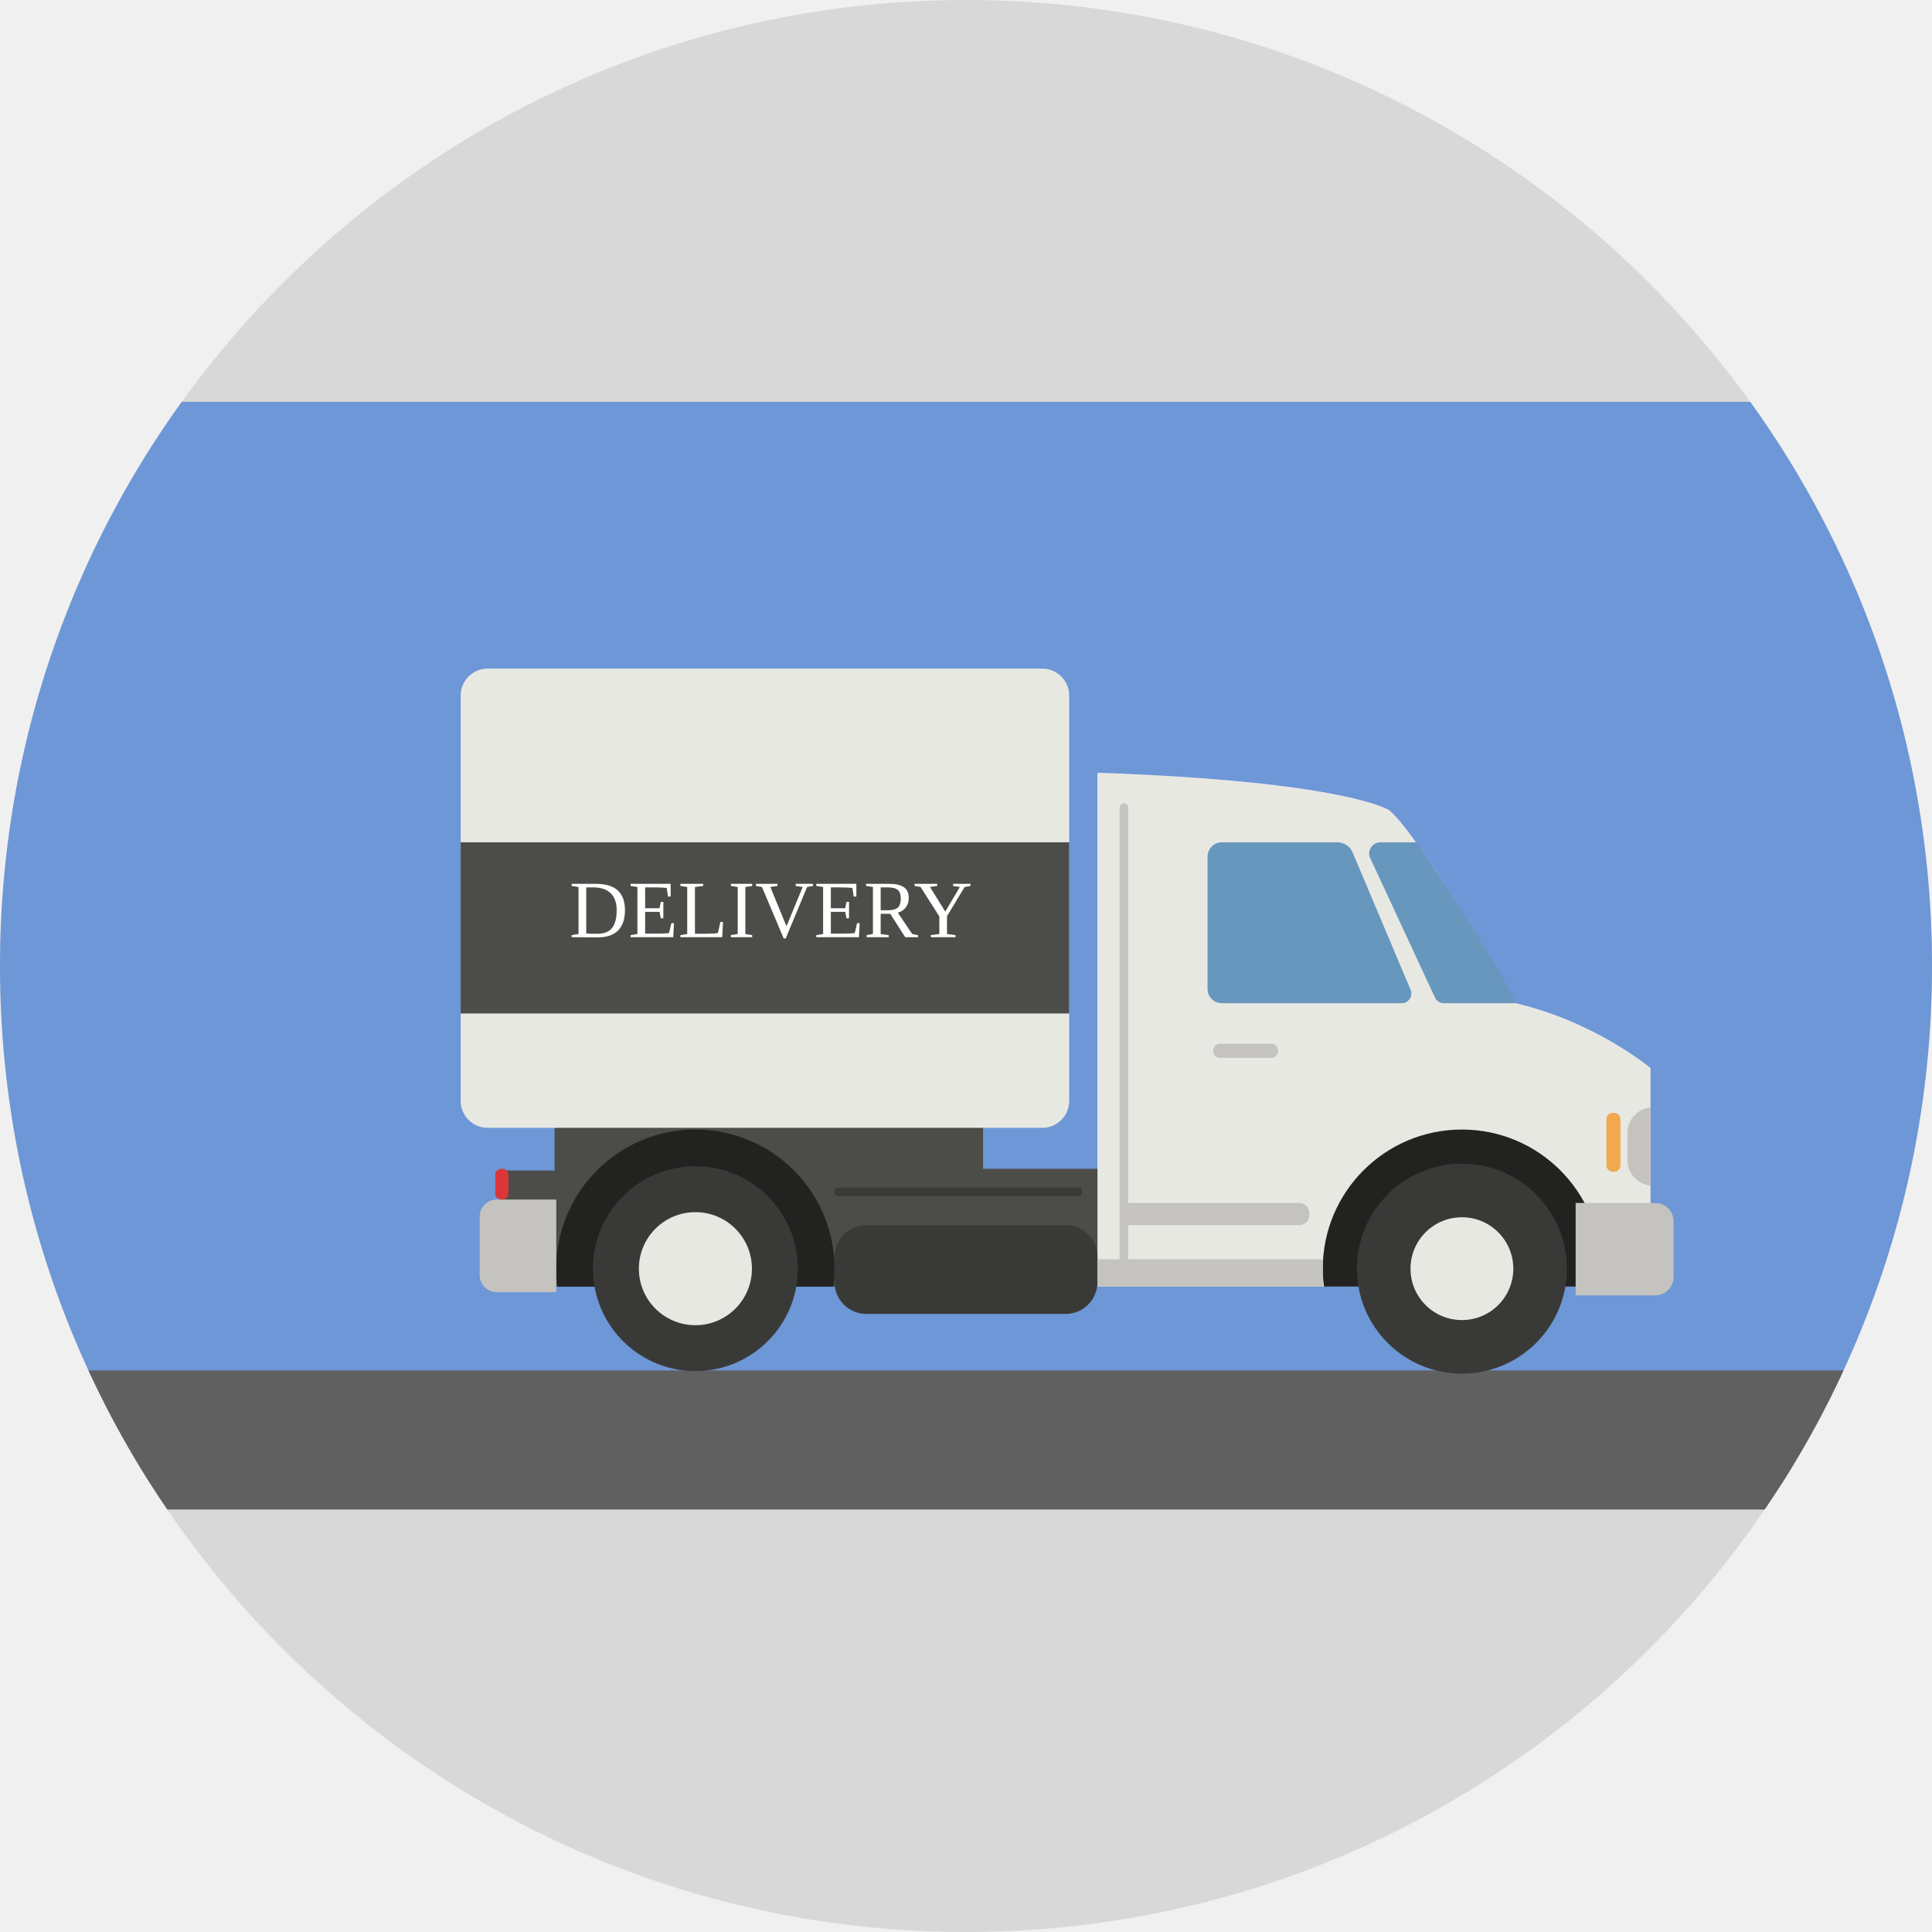
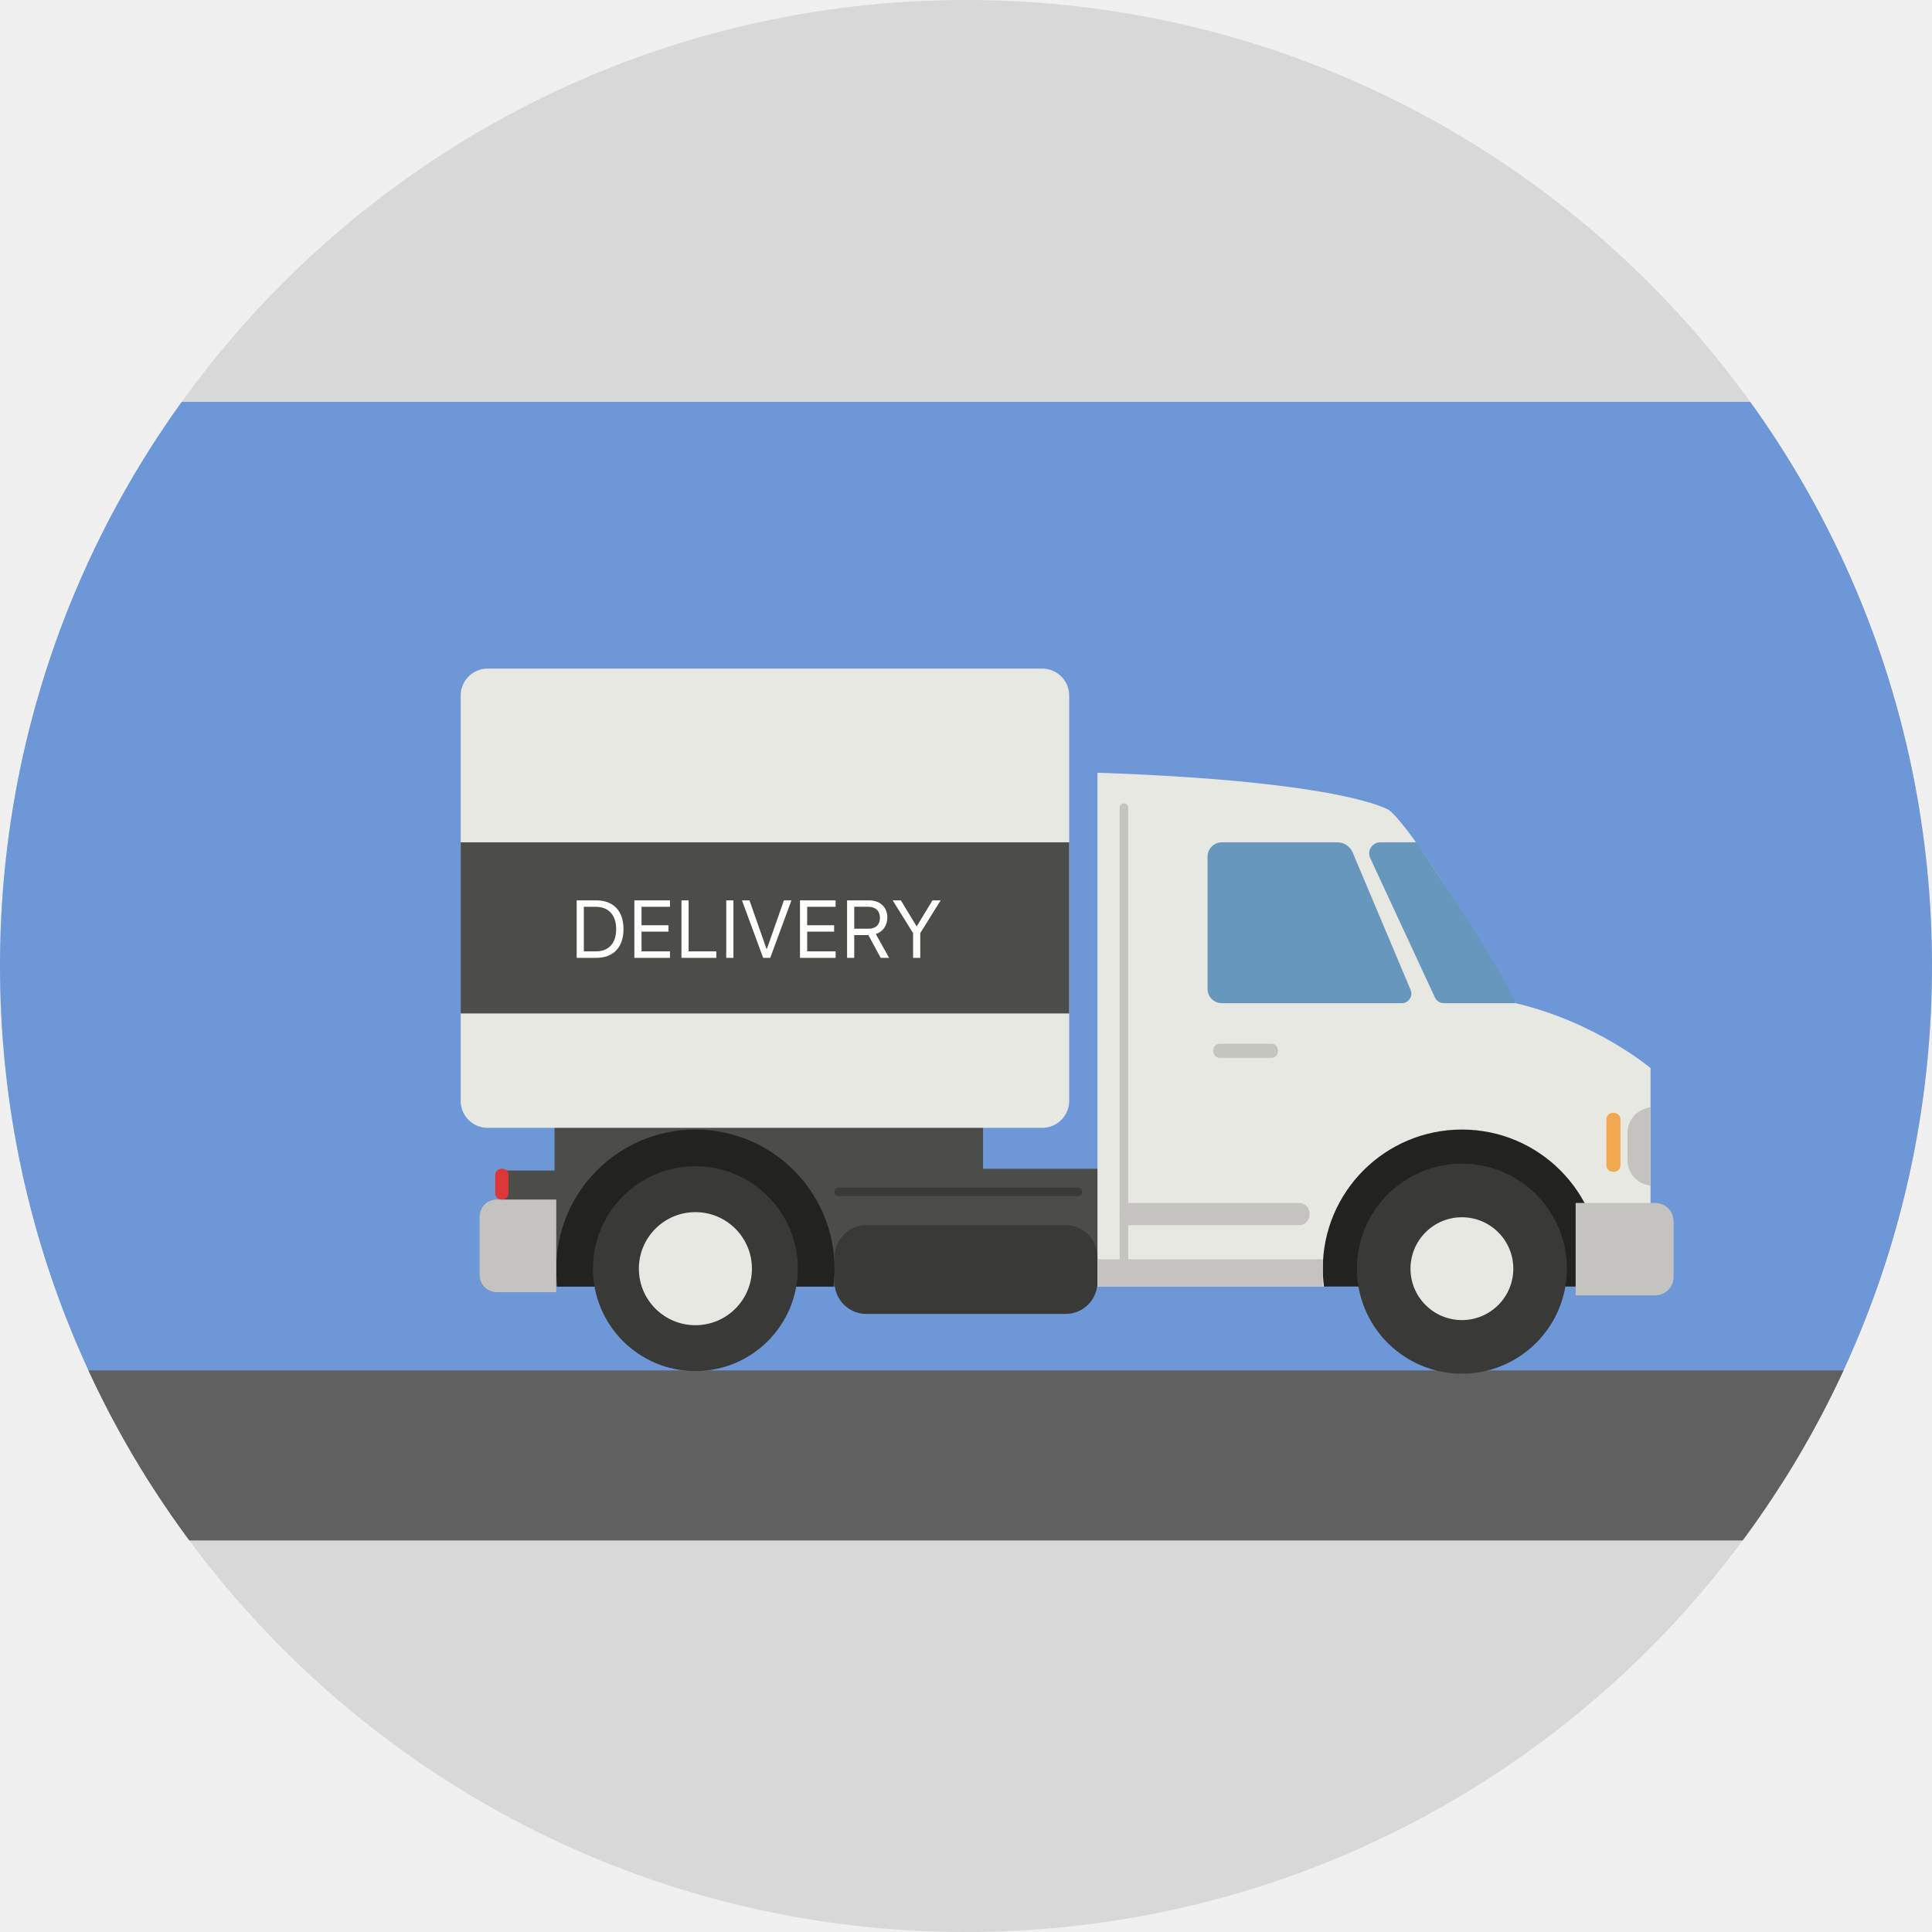
<svg xmlns="http://www.w3.org/2000/svg" xmlns:xlink="http://www.w3.org/1999/xlink" width="375px" height="375px" viewBox="0 0 375 375" version="1.1">
  <defs>
    <circle id="path-1" cx="187.5" cy="187.5" r="187.5" />
    <path id="path-3" d="M119.581,0.703 C53.584,0.703 0.083,54.205 0.083,120.202 C0.083,186.199 53.584,239.7 119.581,239.7 L298.803,239.7 L298.803,0.703 L119.581,0.703" />
  </defs>
  <g id="Page-1" stroke="none" stroke-width="1" fill="none" fill-rule="evenodd">
    <g id="Desktop-HD" transform="translate(-864, -2311)">
      <g id="Delivery-check" transform="translate(0, 2272)">
        <g id="tap_swipe_light_gray_small-22bef3788c4e7d4d49ea06cb62a34192" transform="translate(864, 39)">
          <mask id="mask-2" fill="white">
            <use xlink:href="#path-1" />
          </mask>
          <use id="Mask" fill="#D8D8D8" xlink:href="#path-1" />
          <rect id="Rectangle-5" fill="#6D97D6" mask="url(#mask-2)" x="-43" y="78" width="460" height="210">
            <g transform="translate(187, 183) rotate(-180) translate(-187, -183) " />
          </rect>
-           <rect id="Rectangle-6" fill="#606060" mask="url(#mask-2)" x="-4" y="266" width="387" height="27" />
+           <rect id="Rectangle-6" fill="#606060" mask="url(#mask-2)" x="-4" y="266" width="387" height="33" />
          <g id="Group-197" mask="url(#mask-2)">
            <g transform="translate(58, 78)">
              <mask id="mask-4" fill="white">
                <use xlink:href="#path-3" />
              </mask>
              <g id="Clip-173" />
              <path d="M155.011,71.989 L155.011,171.728 L248.454,171.728 L248.454,156.154 L262.371,156.154 L262.371,129.314 C262.371,129.314 251.767,120.367 236.194,116.723 C236.194,116.723 217.969,84.581 211.673,79.279 C211.673,79.279 203.389,73.646 155.011,71.989" id="Fill-174" stroke="none" fill="#E8E8E3" fill-rule="evenodd" mask="url(#mask-4)" />
              <path d="M49.64,140.912 L49.64,149.196 L39.367,149.196 L39.367,171.728 L155.011,171.728 L155.011,148.864 L132.81,148.864 L132.81,137.929 L48.977,137.929 L49.64,140.912" id="Fill-175" stroke="none" fill="#4C4C49" fill-rule="evenodd" mask="url(#mask-4)" />
              <path d="M148.844,177.03 L110.149,177.03 C106.743,177.03 103.982,174.269 103.982,170.863 L103.982,165.966 C103.982,162.56 106.743,159.799 110.149,159.799 L148.844,159.799 C152.25,159.799 155.011,162.56 155.011,165.966 L155.011,170.863 C155.011,174.269 152.25,177.03 148.844,177.03" id="Fill-176" stroke="none" fill="#393A38" fill-rule="evenodd" mask="url(#mask-4)" />
              <path d="M252.531,171.728 C252.677,170.588 252.761,169.428 252.761,168.249 C252.761,153.334 240.671,141.243 225.756,141.243 C210.841,141.243 198.75,153.334 198.75,168.249 C198.75,169.428 198.834,170.588 198.981,171.728 L252.531,171.728" id="Fill-177" stroke="none" fill="#222321" fill-rule="evenodd" mask="url(#mask-4)" />
              <path d="M103.751,171.728 C103.898,170.588 103.982,169.428 103.982,168.249 C103.982,153.334 91.891,141.243 76.976,141.243 C62.062,141.243 49.971,153.334 49.971,168.249 C49.971,169.428 50.055,170.588 50.202,171.728 L103.751,171.728" id="Fill-178" stroke="none" fill="#222321" fill-rule="evenodd" mask="url(#mask-4)" />
              <path d="M246.134,168.249 C246.134,179.503 237.01,188.627 225.756,188.627 C214.501,188.627 205.377,179.503 205.377,168.249 C205.377,156.994 214.501,147.87 225.756,147.87 C237.01,147.87 246.134,156.994 246.134,168.249" id="Fill-179" stroke="none" fill="#393A38" fill-rule="evenodd" mask="url(#mask-4)" />
              <path d="M235.734,168.249 C235.734,173.76 231.267,178.227 225.756,178.227 C220.245,178.227 215.777,173.76 215.777,168.249 C215.777,162.738 220.245,158.27 225.756,158.27 C231.267,158.27 235.734,162.738 235.734,168.249" id="Fill-180" stroke="none" fill="#E8E8E3" fill-rule="evenodd" mask="url(#mask-4)" />
              <path d="M96.858,168.249 C96.858,179.229 87.957,188.13 76.976,188.13 C65.996,188.13 57.095,179.229 57.095,168.249 C57.095,157.268 65.996,148.367 76.976,148.367 C87.957,148.367 96.858,157.268 96.858,168.249" id="Fill-181" stroke="none" fill="#393A38" fill-rule="evenodd" mask="url(#mask-4)" />
              <path d="M87.949,168.249 C87.949,174.309 83.036,179.221 76.976,179.221 C70.916,179.221 66.004,174.309 66.004,168.249 C66.004,162.189 70.916,157.276 76.976,157.276 C83.036,157.276 87.949,162.189 87.949,168.249" id="Fill-182" stroke="none" fill="#E8E8E3" fill-rule="evenodd" mask="url(#mask-4)" />
              <path d="M263.282,173.426 L247.832,173.426 L247.832,155.491 L263.282,155.491 C265.249,155.491 266.844,157.086 266.844,159.054 L266.844,169.864 C266.844,171.831 265.249,173.426 263.282,173.426" id="Fill-183" stroke="none" fill="#C4C3BF" fill-rule="evenodd" mask="url(#mask-4)" />
              <path d="M49.971,172.805 L38.414,172.805 C36.584,172.805 35.101,171.322 35.101,169.492 L35.101,158.141 C35.101,156.312 36.584,154.829 38.414,154.829 L49.971,154.829 L49.971,172.805" id="Fill-184" stroke="none" fill="#C4C3BF" fill-rule="evenodd" mask="url(#mask-4)" />
              <path d="M39.513,154.829 L39.305,154.829 C38.656,154.829 38.125,154.298 38.125,153.649 L38.125,150.044 C38.125,149.395 38.656,148.864 39.305,148.864 L39.513,148.864 C40.162,148.864 40.693,149.395 40.693,150.044 L40.693,153.649 C40.693,154.298 40.162,154.829 39.513,154.829" id="Fill-185" stroke="none" fill="#DB3638" fill-rule="evenodd" mask="url(#mask-4)" />
              <path d="M209.922,85.492 L216.961,85.492 C216.961,85.492 234.205,111.172 236.194,116.723 L222.244,116.723 C221.506,116.723 220.835,116.294 220.524,115.625 L207.962,88.562 C207.297,87.13 208.343,85.492 209.922,85.492" id="Fill-186" stroke="none" fill="#6797BD" fill-rule="evenodd" mask="url(#mask-4)" />
              <path d="M215.795,114.121 L204.557,87.476 C204.05,86.274 202.872,85.492 201.568,85.492 L179.159,85.492 C177.626,85.492 176.384,86.735 176.384,88.267 L176.384,113.947 C176.384,115.48 177.626,116.723 179.159,116.723 L214.068,116.723 C215.409,116.723 216.316,115.356 215.795,114.121" id="Fill-187" stroke="none" fill="#6797BD" fill-rule="evenodd" mask="url(#mask-4)" />
              <path d="M188.796,127.326 L178.758,127.326 C178.067,127.326 177.502,126.761 177.502,126.07 L177.502,125.848 C177.502,125.158 178.067,124.592 178.758,124.592 L188.796,124.592 C189.487,124.592 190.052,125.158 190.052,125.848 L190.052,126.07 C190.052,126.761 189.487,127.326 188.796,127.326" id="Fill-188" stroke="none" fill="#C4C3BF" fill-rule="evenodd" mask="url(#mask-4)" />
              <path d="M255.275,149.444 L255.053,149.444 C254.362,149.444 253.797,148.879 253.797,148.188 L253.797,139.268 C253.797,138.577 254.362,138.012 255.053,138.012 L255.275,138.012 C255.965,138.012 256.531,138.577 256.531,139.268 L256.531,148.188 C256.531,148.879 255.965,149.444 255.275,149.444" id="Fill-189" stroke="none" fill="#F1A84F" fill-rule="evenodd" mask="url(#mask-4)" />
              <path d="M262.371,136.944 C259.872,137.199 257.897,139.301 257.897,141.864 L257.897,147.207 C257.897,149.771 259.872,151.873 262.371,152.127 L262.371,136.944" id="Fill-190" stroke="none" fill="#C4C3BF" fill-rule="evenodd" mask="url(#mask-4)" />
              <path d="M160.214,168.414 L160.08,168.414 C159.661,168.414 159.319,168.072 159.319,167.653 L159.319,78.715 C159.319,78.296 159.661,77.954 160.08,77.954 L160.214,77.954 C160.633,77.954 160.975,78.296 160.975,78.715 L160.975,167.653 C160.975,168.072 160.633,168.414 160.214,168.414" id="Fill-191" stroke="none" fill="#C4C3BF" fill-rule="evenodd" mask="url(#mask-4)" />
              <path d="M36.646,140.912 L144.3,140.912 C147.189,140.912 149.531,138.569 149.531,135.68 L149.531,57.008 C149.531,54.119 147.189,51.777 144.3,51.777 L36.646,51.777 C33.757,51.777 31.415,54.119 31.415,57.008 L31.415,135.68 C31.415,138.569 33.757,140.912 36.646,140.912" id="Fill-192" stroke="none" fill="#E8E8E3" fill-rule="evenodd" mask="url(#mask-4)" />
              <path d="M31.415,85.492 L149.531,85.492 L149.531,118.711 L31.415,118.711 L31.415,85.492 Z" id="Fill-193" stroke="none" fill="#4C4C49" fill-rule="evenodd" mask="url(#mask-4)" />
              <path d="M151.268,154.166 L104.743,154.166 C104.325,154.166 103.982,153.823 103.982,153.405 L103.982,153.27 C103.982,152.852 104.325,152.509 104.743,152.509 L151.268,152.509 C151.686,152.509 152.029,152.852 152.029,153.27 L152.029,153.405 C152.029,153.823 151.686,154.166 151.268,154.166" id="Fill-194" stroke="none" fill="#393A38" fill-rule="evenodd" mask="url(#mask-4)" />
              <path d="M155.011,166.426 L198.75,166.426 L198.75,171.728 L155.011,171.728 L155.011,166.426 Z" id="Fill-195" stroke="none" fill="#C4C3BF" fill-rule="evenodd" mask="url(#mask-4)" />
              <path d="M194.185,159.799 L161.298,159.799 C160.209,159.799 159.319,158.908 159.319,157.82 L159.319,157.471 C159.319,156.382 160.209,155.491 161.298,155.491 L194.185,155.491 C195.273,155.491 196.164,156.382 196.164,157.471 L196.164,157.82 C196.164,158.908 195.273,159.799 194.185,159.799" id="Fill-196" stroke="none" fill="#C4C3BF" fill-rule="evenodd" mask="url(#mask-4)" />
-               <text id="DELIVERY" stroke="none" fill="none" mask="url(#mask-4)" font-family=".AppleSystemUIFont" font-size="15.831" font-weight="normal" letter-spacing="-0">
-                 <tspan x="52.509" y="103.916" fill="#FFFFFF">DELIVERY</tspan>
-               </text>
+               <path d="M53.931,96.762 L53.931,107.916 L57.757,107.916 C61.074,107.916 63.021,105.852 63.021,102.335 C63.021,98.826 61.066,96.762 57.757,96.762 L53.931,96.762 Z M55.323,98.014 L57.665,98.014 C60.138,98.014 61.599,99.622 61.599,102.35 C61.599,105.071 60.154,106.664 57.665,106.664 L55.323,106.664 L55.323,98.014 Z M72.042,106.664 L66.523,106.664 L66.523,102.83 L71.756,102.83 L71.756,101.593 L66.523,101.593 L66.523,98.014 L72.042,98.014 L72.042,96.762 L65.132,96.762 L65.132,107.916 L72.042,107.916 L72.042,106.664 Z M81.039,106.664 L75.659,106.664 L75.659,96.762 L74.268,96.762 L74.268,107.916 L81.039,107.916 L81.039,106.664 Z M84.355,107.916 L84.355,96.762 L82.964,96.762 L82.964,107.916 L84.355,107.916 Z M91.505,107.916 L95.617,96.762 L94.156,96.762 L90.879,106.115 L90.755,106.115 L87.478,96.762 L86.017,96.762 L90.129,107.916 L91.505,107.916 Z M104.19,106.664 L98.67,106.664 L98.67,102.83 L103.904,102.83 L103.904,101.593 L98.67,101.593 L98.67,98.014 L104.19,98.014 L104.19,96.762 L97.279,96.762 L97.279,107.916 L104.19,107.916 L104.19,106.664 Z M107.807,97.999 L110.489,97.999 C111.927,97.999 112.793,98.795 112.793,100.132 C112.793,101.5 111.981,102.265 110.551,102.265 L107.807,102.265 L107.807,97.999 Z M107.807,103.502 L110.551,103.502 L112.939,107.916 L114.57,107.916 L111.989,103.286 C113.388,102.845 114.23,101.639 114.23,100.086 C114.23,98.076 112.824,96.762 110.675,96.762 L106.416,96.762 L106.416,107.916 L107.807,107.916 L107.807,103.502 Z M120.623,107.916 L120.623,103.116 L124.58,96.762 L122.996,96.762 L119.989,101.717 L119.865,101.717 L116.858,96.762 L115.274,96.762 L119.231,103.116 L119.231,107.916 L120.623,107.916 Z" id="DELIVERY" stroke="none" fill="#FFFFFF" fill-rule="evenodd" mask="url(#mask-4)" />
            </g>
          </g>
        </g>
      </g>
    </g>
  </g>
</svg>
